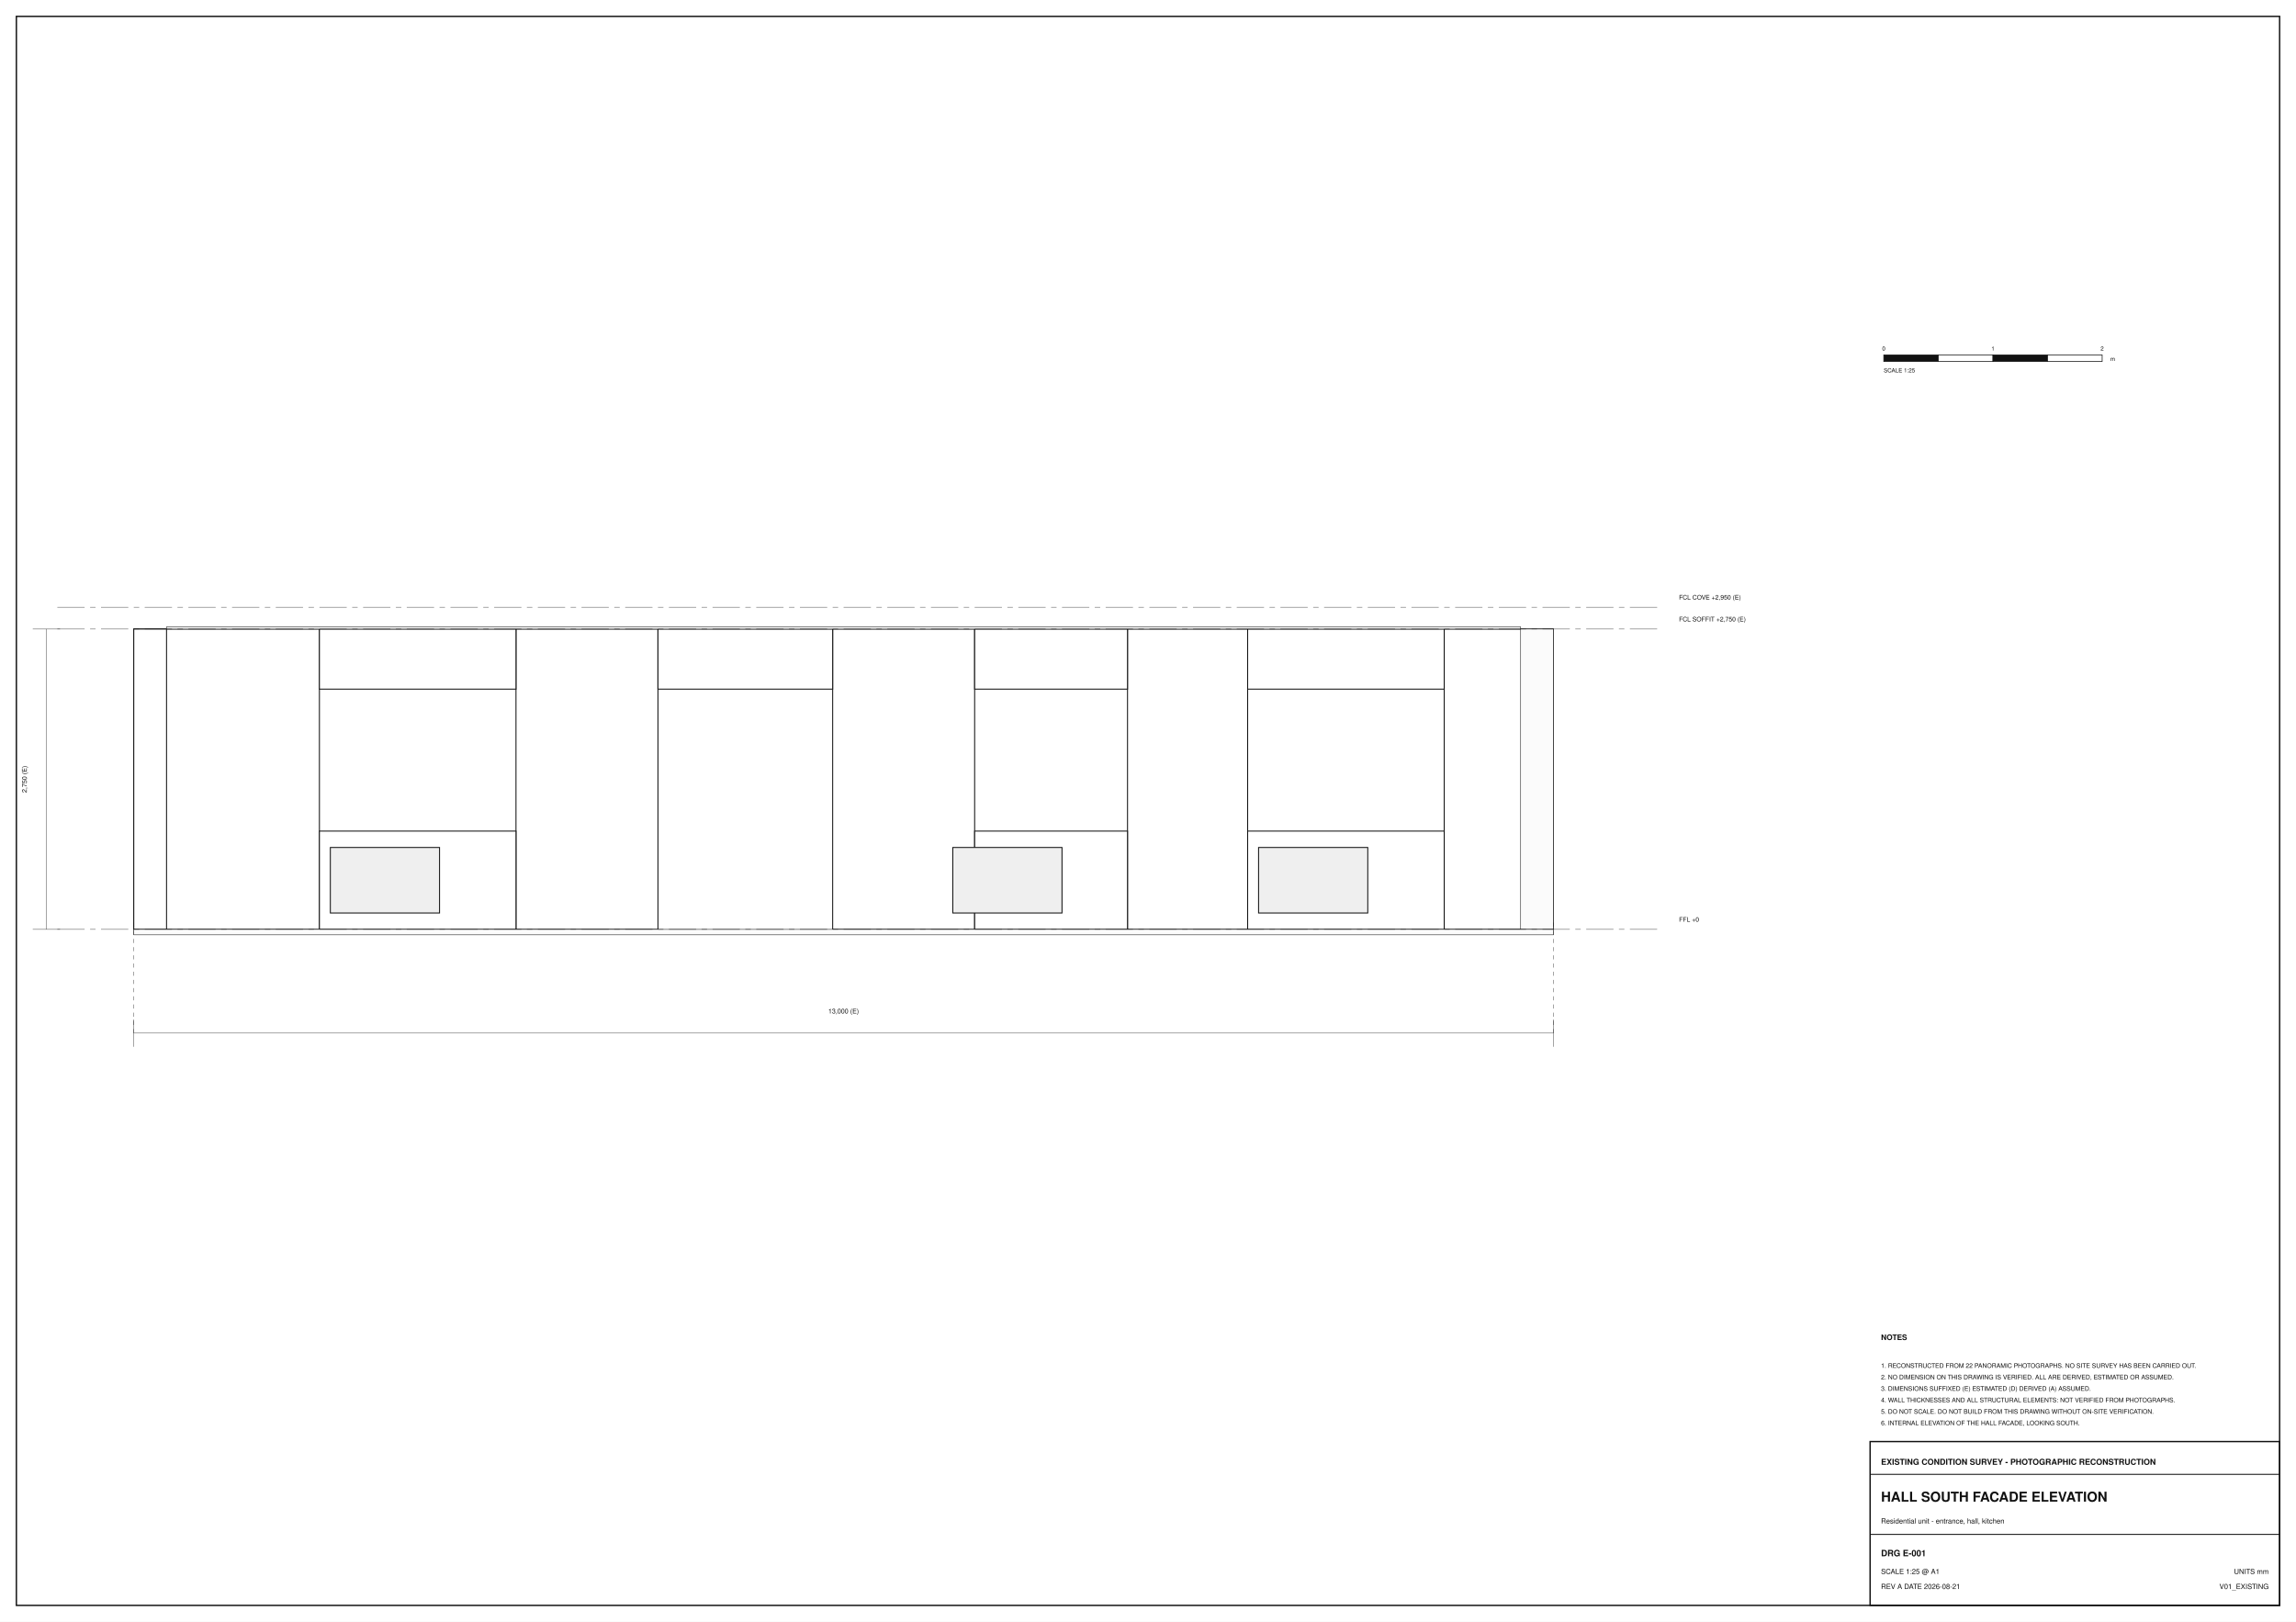
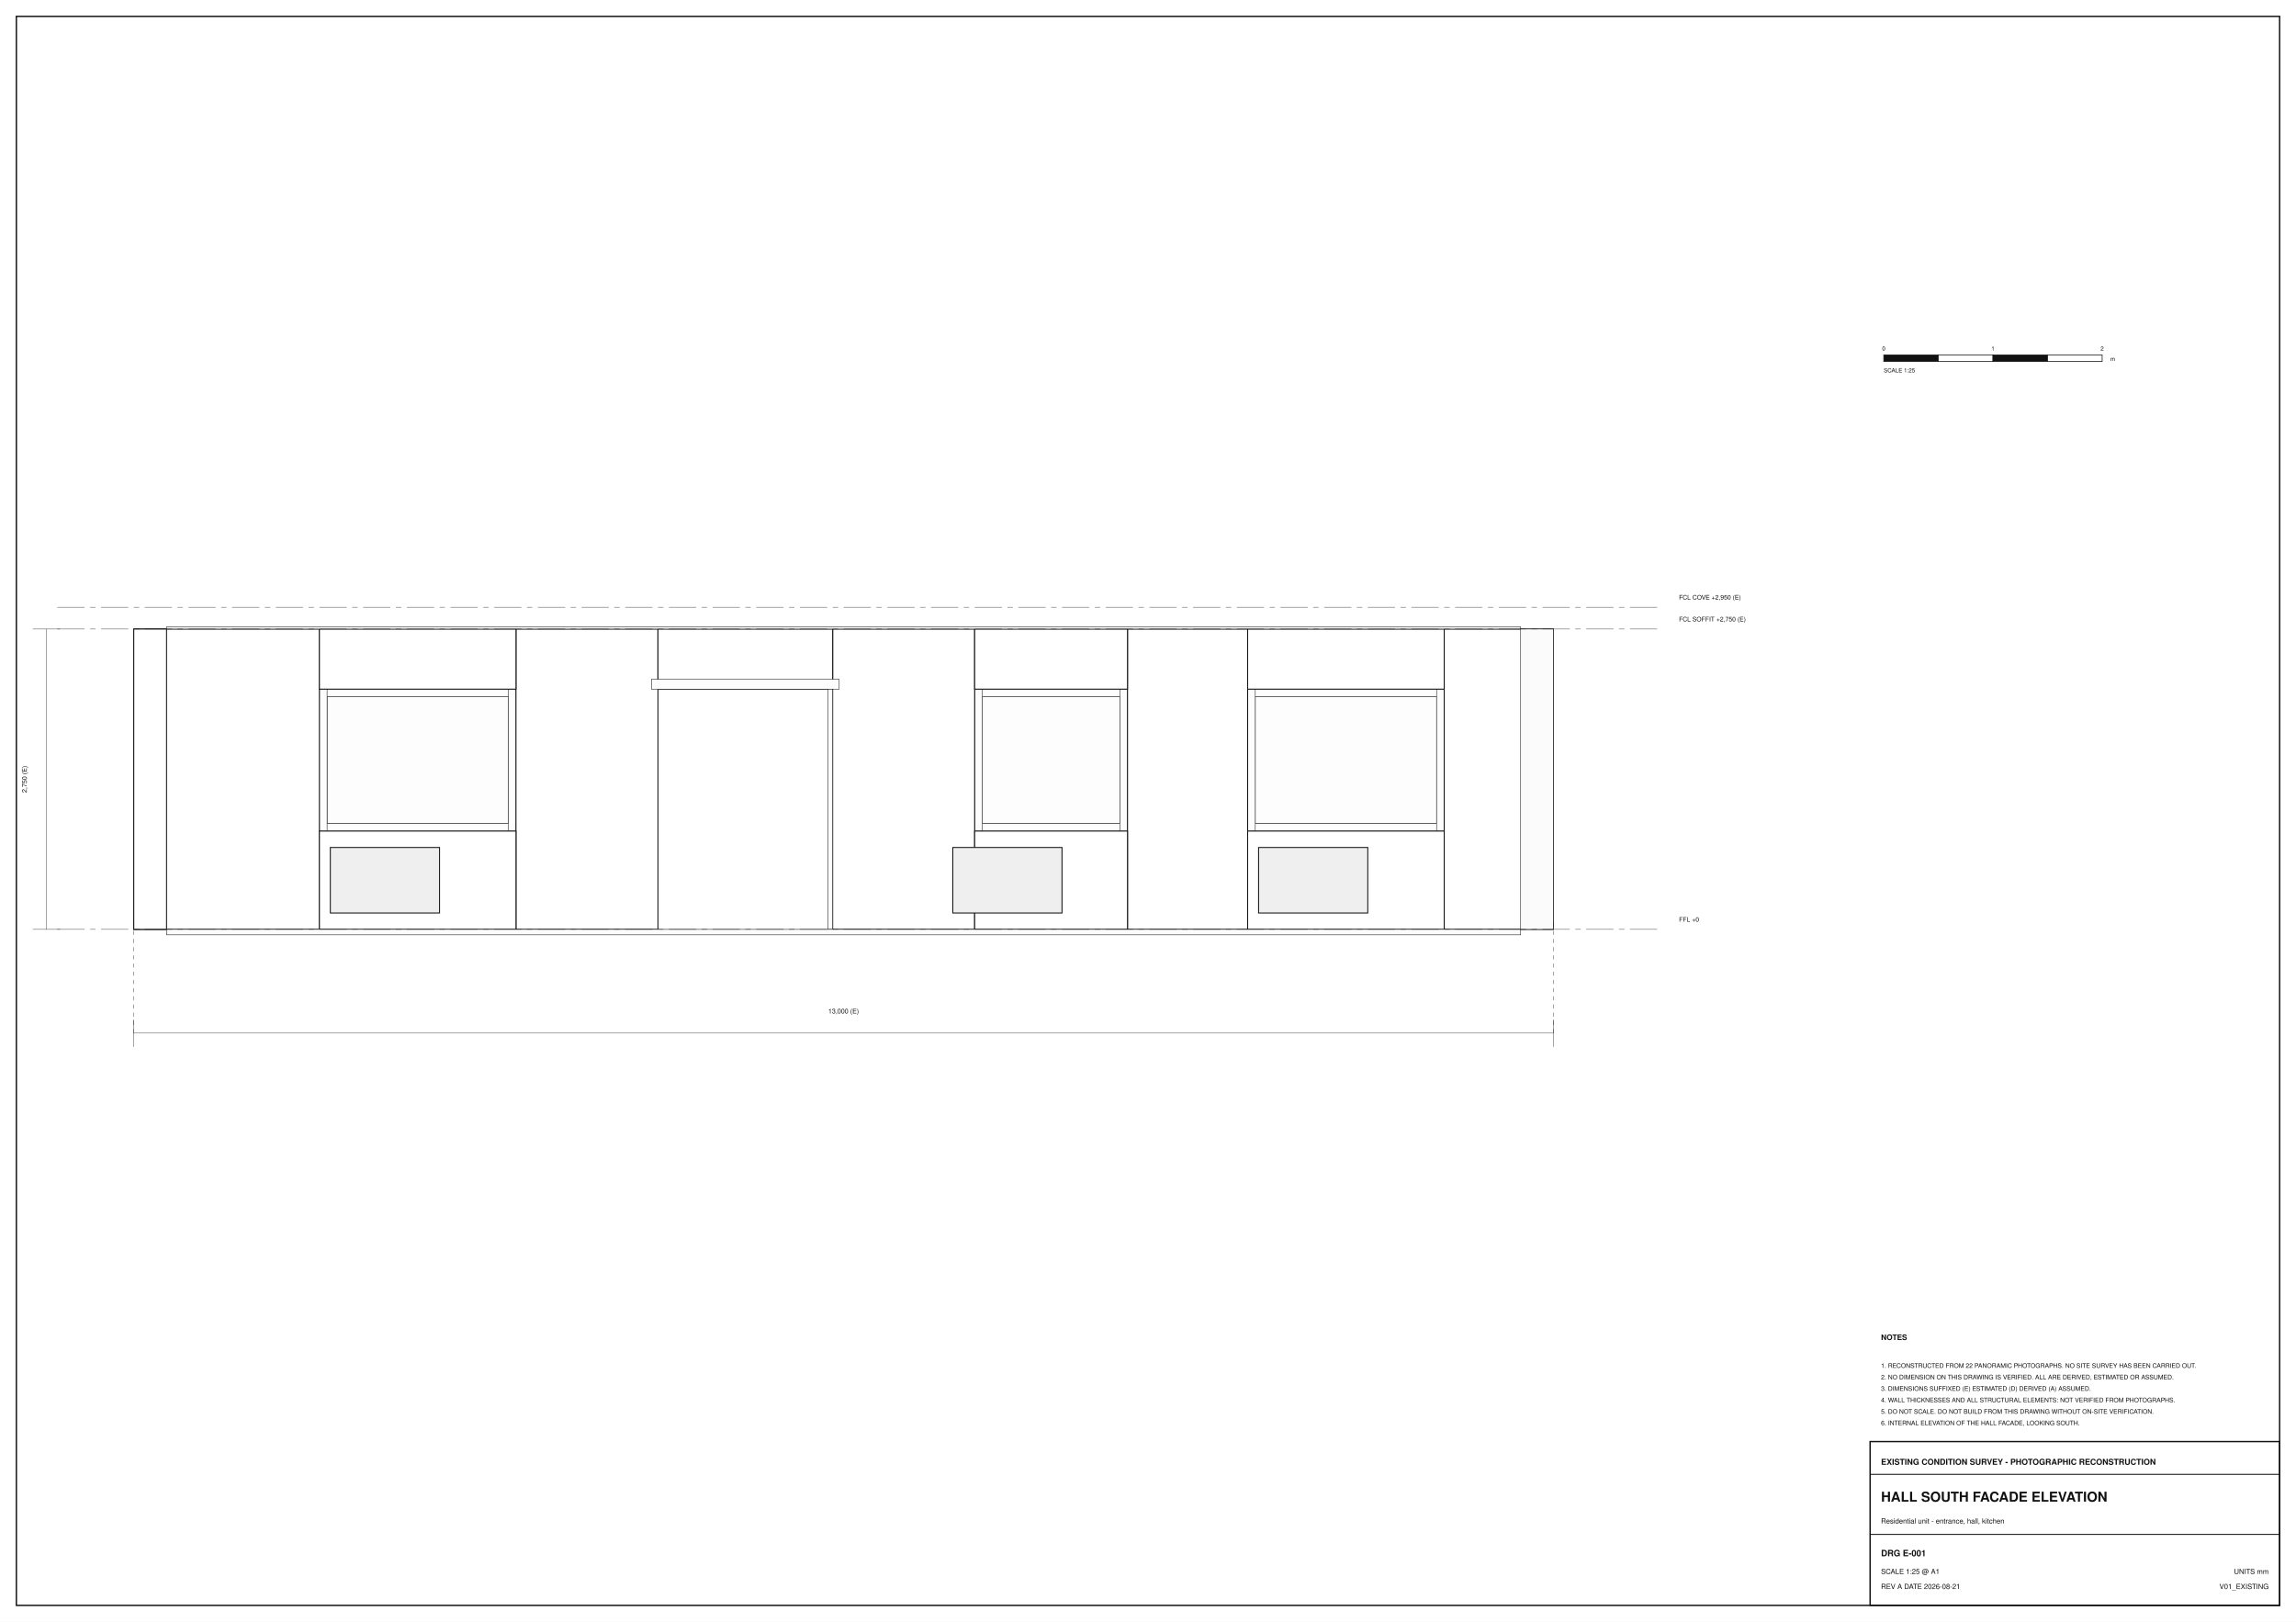
<svg xmlns="http://www.w3.org/2000/svg" width="841mm" height="594mm" viewBox="0 0 841 594">
  <rect width="841" height="594" fill="#fff" />
+   <rect x="459.80" y="255.20" width="66.40" height="46.40" fill="#fdfdfd" stroke="#111" stroke-width="0.18" />
+   <rect x="119.80" y="255.20" width="66.40" height="46.40" fill="#fdfdfd" stroke="#111" stroke-width="0.18" />
+   <rect x="359.80" y="255.20" width="50.40" height="46.40" fill="#fdfdfd" stroke="#111" stroke-width="0.18" />
+   <rect x="457.00" y="301.60" width="72.00" height="2.80" fill="#fdfdfd" stroke="#111" stroke-width="0.18" />
+   <rect x="457.00" y="252.40" width="72.00" height="2.80" fill="#fdfdfd" stroke="#111" stroke-width="0.18" />
+   <rect x="117.00" y="301.60" width="72.00" height="2.80" fill="#fdfdfd" stroke="#111" stroke-width="0.18" />
+   <rect x="117.00" y="252.40" width="72.00" height="2.80" fill="#fdfdfd" stroke="#111" stroke-width="0.18" />
+   <rect x="357.00" y="301.60" width="56.00" height="2.80" fill="#fdfdfd" stroke="#111" stroke-width="0.18" />
+   <rect x="357.00" y="252.40" width="56.00" height="2.80" fill="#fdfdfd" stroke="#111" stroke-width="0.18" />
+   <rect x="526.20" y="252.40" width="2.80" height="52.00" fill="#fdfdfd" stroke="#111" stroke-width="0.18" />
+   <rect x="457.00" y="252.40" width="2.80" height="52.00" fill="#fdfdfd" stroke="#111" stroke-width="0.18" />
+   <rect x="410.20" y="252.40" width="2.80" height="52.00" fill="#fdfdfd" stroke="#111" stroke-width="0.18" />
+   <rect x="357.00" y="252.40" width="2.80" height="52.00" fill="#fdfdfd" stroke="#111" stroke-width="0.18" />
+   <rect x="186.20" y="252.40" width="2.80" height="52.00" fill="#fdfdfd" stroke="#111" stroke-width="0.18" />
+   <rect x="117.00" y="252.40" width="2.80" height="52.00" fill="#fdfdfd" stroke="#111" stroke-width="0.18" />
  <rect x="49.00" y="230.40" width="68.00" height="110.00" fill="#ffffff" stroke="#111" stroke-width="0.35" />
  <rect x="305.00" y="230.40" width="52.00" height="110.00" fill="#ffffff" stroke="#111" stroke-width="0.35" />
  <rect x="189.00" y="230.40" width="52.00" height="110.00" fill="#ffffff" stroke="#111" stroke-width="0.35" />
  <rect x="413.00" y="230.40" width="44.00" height="110.00" fill="#ffffff" stroke="#111" stroke-width="0.35" />
  <rect x="529.00" y="230.40" width="40.00" height="110.00" fill="#ffffff" stroke="#111" stroke-width="0.35" />
  <rect x="457.00" y="304.40" width="72.00" height="36.00" fill="#ffffff" stroke="#111" stroke-width="0.35" />
  <rect x="117.00" y="304.40" width="72.00" height="36.00" fill="#ffffff" stroke="#111" stroke-width="0.35" />
  <rect x="357.00" y="304.40" width="56.00" height="36.00" fill="#ffffff" stroke="#111" stroke-width="0.35" />
  <rect x="457.00" y="230.40" width="72.00" height="22.00" fill="#ffffff" stroke="#111" stroke-width="0.35" />
  <rect x="117.00" y="230.40" width="72.00" height="22.00" fill="#ffffff" stroke="#111" stroke-width="0.35" />
  <rect x="241.00" y="230.40" width="64.00" height="22.00" fill="#ffffff" stroke="#111" stroke-width="0.35" />
  <rect x="357.00" y="230.40" width="56.00" height="22.00" fill="#ffffff" stroke="#111" stroke-width="0.35" />
+   <rect x="238.60" y="248.80" width="68.80" height="3.60" fill="#fdfdfd" stroke="#111" stroke-width="0.18" />
  <rect x="461.00" y="310.40" width="40.00" height="24.00" fill="#efefef" stroke="#111" stroke-width="0.35" />
  <rect x="349.00" y="310.40" width="40.00" height="24.00" fill="#efefef" stroke="#111" stroke-width="0.35" />
  <rect x="121.00" y="310.40" width="40.00" height="24.00" fill="#efefef" stroke="#111" stroke-width="0.35" />
  <rect x="49.00" y="230.40" width="12.00" height="110.00" fill="#ffffff" stroke="#111" stroke-width="0.35" />
+   <rect x="303.20" y="252.40" width="1.80" height="88.00" fill="#fdfdfd" stroke="#111" stroke-width="0.18" />
+   <rect x="61.00" y="340.40" width="496.00" height="2.00" fill="#fbfbfb" stroke="#111" stroke-width="0.18" />
  <rect x="61.00" y="229.60" width="496.00" height="0.80" fill="#fbfbfb" stroke="#111" stroke-width="0.18" />
  <rect x="557.00" y="230.40" width="12.00" height="110.00" fill="#fbfbfb" stroke="#111" stroke-width="0.18" />
-   <rect x="49.00" y="340.40" width="520.00" height="2.00" fill="#fbfbfb" stroke="#111" stroke-width="0.18" />
  <line x1="21.00" y1="340.40" x2="609.00" y2="340.40" stroke="#111" stroke-width="0.13" stroke-dasharray="10,2,2,2" class="" />
  <text x="615.00" y="337.60" font-size="2.3" fill="#111" text-anchor="start" font-weight="normal" font-family="Helvetica,Arial,sans-serif">FFL  +0</text>
  <line x1="21.00" y1="230.40" x2="609.00" y2="230.40" stroke="#111" stroke-width="0.13" stroke-dasharray="10,2,2,2" class="" />
  <text x="615.00" y="227.60" font-size="2.3" fill="#111" text-anchor="start" font-weight="normal" font-family="Helvetica,Arial,sans-serif">FCL SOFFIT  +2,750 (E)</text>
  <line x1="21.00" y1="222.40" x2="609.00" y2="222.40" stroke="#111" stroke-width="0.13" stroke-dasharray="10,2,2,2" class="" />
  <text x="615.00" y="219.60" font-size="2.3" fill="#111" text-anchor="start" font-weight="normal" font-family="Helvetica,Arial,sans-serif">FCL COVE  +2,950 (E)</text>
  <line x1="17.00" y1="340.40" x2="17.00" y2="230.40" stroke="#111" stroke-width="0.13" class="" />
  <line x1="12.00" y1="340.40" x2="22.00" y2="340.40" stroke="#111" stroke-width="0.13" class="" />
  <line x1="12.00" y1="230.40" x2="22.00" y2="230.40" stroke="#111" stroke-width="0.13" class="" />
  <text x="9.80" y="285.40" font-size="2.4" fill="#111" text-anchor="middle" font-weight="normal" font-family="Helvetica,Arial,sans-serif" transform="rotate(-90 9.80 285.40)">2,750 (E)</text>
  <line x1="49.00" y1="378.40" x2="569.00" y2="378.40" stroke="#111" stroke-width="0.13" class="" />
  <line x1="49.00" y1="383.40" x2="49.00" y2="373.40" stroke="#111" stroke-width="0.13" class="" />
  <line x1="49.00" y1="378.40" x2="49.00" y2="337.00" stroke="#111" stroke-width="0.13" stroke-dasharray="1.5,1.5" class="" />
  <line x1="569.00" y1="383.40" x2="569.00" y2="373.40" stroke="#111" stroke-width="0.13" class="" />
  <line x1="569.00" y1="378.40" x2="569.00" y2="337.00" stroke="#111" stroke-width="0.13" stroke-dasharray="1.5,1.5" class="" />
  <text x="309.00" y="371.20" font-size="2.4" fill="#111" text-anchor="middle" font-weight="normal" font-family="Helvetica,Arial,sans-serif">13,000 (E)</text>
  <rect x="690.00" y="130.00" width="20.00" height="2.4" fill="#111" stroke="#111" stroke-width="0.25" />
  <rect x="710.00" y="130.00" width="20.00" height="2.4" fill="#fff" stroke="#111" stroke-width="0.25" />
  <rect x="730.00" y="130.00" width="20.00" height="2.4" fill="#111" stroke="#111" stroke-width="0.25" />
  <rect x="750.00" y="130.00" width="20.00" height="2.4" fill="#fff" stroke="#111" stroke-width="0.25" />
  <text x="690.00" y="128.40" font-size="2.1" fill="#111" text-anchor="middle" font-weight="normal" font-family="Helvetica,Arial,sans-serif">0</text>
  <text x="730.00" y="128.40" font-size="2.1" fill="#111" text-anchor="middle" font-weight="normal" font-family="Helvetica,Arial,sans-serif">1</text>
  <text x="770.00" y="128.40" font-size="2.1" fill="#111" text-anchor="middle" font-weight="normal" font-family="Helvetica,Arial,sans-serif">2</text>
  <text x="773.00" y="132.20" font-size="2.1" fill="#111" text-anchor="start" font-weight="normal" font-family="Helvetica,Arial,sans-serif">m</text>
  <text x="690.00" y="136.40" font-size="2.1" fill="#111" text-anchor="start" font-weight="normal" font-family="Helvetica,Arial,sans-serif">SCALE 1:25</text>
  <rect x="6" y="6" width="829" height="582" fill="none" stroke="#111" stroke-width="0.5" />
  <rect x="685" y="528" width="150" height="60" fill="none" stroke="#111" stroke-width="0.5" />
  <line x1="685" y1="540" x2="835" y2="540" stroke="#111" stroke-width="0.35" />
  <line x1="685" y1="562" x2="835" y2="562" stroke="#111" stroke-width="0.35" />
  <text x="689.00" y="536.50" font-size="3.0" fill="#111" text-anchor="start" font-weight="bold" font-family="Helvetica,Arial,sans-serif">EXISTING CONDITION SURVEY - PHOTOGRAPHIC RECONSTRUCTION</text>
  <text x="689.00" y="550.00" font-size="5.0" fill="#111" text-anchor="start" font-weight="bold" font-family="Helvetica,Arial,sans-serif">HALL SOUTH FACADE ELEVATION</text>
  <text x="689.00" y="558.00" font-size="2.6" fill="#111" text-anchor="start" font-weight="normal" font-family="Helvetica,Arial,sans-serif">Residential unit - entrance, hall, kitchen</text>
  <text x="689.00" y="570.00" font-size="3.2" fill="#111" text-anchor="start" font-weight="bold" font-family="Helvetica,Arial,sans-serif">DRG  E-001</text>
  <text x="689.00" y="576.50" font-size="2.6" fill="#111" text-anchor="start" font-weight="normal" font-family="Helvetica,Arial,sans-serif">SCALE  1:25  @ A1</text>
  <text x="689.00" y="582.00" font-size="2.6" fill="#111" text-anchor="start" font-weight="normal" font-family="Helvetica,Arial,sans-serif">REV  A    DATE  2026-08-21</text>
  <text x="831.00" y="576.50" font-size="2.6" fill="#111" text-anchor="end" font-weight="normal" font-family="Helvetica,Arial,sans-serif">UNITS  mm</text>
  <text x="831.00" y="582.00" font-size="2.6" fill="#111" text-anchor="end" font-weight="normal" font-family="Helvetica,Arial,sans-serif">V01_EXISTING</text>
  <text x="689.00" y="490.80" font-size="2.8" fill="#111" text-anchor="start" font-weight="bold" font-family="Helvetica,Arial,sans-serif">NOTES</text>
  <text x="689.00" y="501.00" font-size="2.3" fill="#111" text-anchor="start" font-weight="normal" font-family="Helvetica,Arial,sans-serif">1. RECONSTRUCTED FROM 22 PANORAMIC PHOTOGRAPHS. NO SITE SURVEY HAS BEEN CARRIED OUT.</text>
  <text x="689.00" y="505.20" font-size="2.3" fill="#111" text-anchor="start" font-weight="normal" font-family="Helvetica,Arial,sans-serif">2. NO DIMENSION ON THIS DRAWING IS VERIFIED. ALL ARE DERIVED, ESTIMATED OR ASSUMED.</text>
  <text x="689.00" y="509.40" font-size="2.3" fill="#111" text-anchor="start" font-weight="normal" font-family="Helvetica,Arial,sans-serif">3. DIMENSIONS SUFFIXED (E) ESTIMATED  (D) DERIVED  (A) ASSUMED.</text>
  <text x="689.00" y="513.60" font-size="2.3" fill="#111" text-anchor="start" font-weight="normal" font-family="Helvetica,Arial,sans-serif">4. WALL THICKNESSES AND ALL STRUCTURAL ELEMENTS: NOT VERIFIED FROM PHOTOGRAPHS.</text>
  <text x="689.00" y="517.80" font-size="2.3" fill="#111" text-anchor="start" font-weight="normal" font-family="Helvetica,Arial,sans-serif">5. DO NOT SCALE. DO NOT BUILD FROM THIS DRAWING WITHOUT ON-SITE VERIFICATION.</text>
  <text x="689.00" y="522.00" font-size="2.3" fill="#111" text-anchor="start" font-weight="normal" font-family="Helvetica,Arial,sans-serif">6. INTERNAL ELEVATION OF THE HALL FACADE, LOOKING SOUTH.</text>
</svg>
